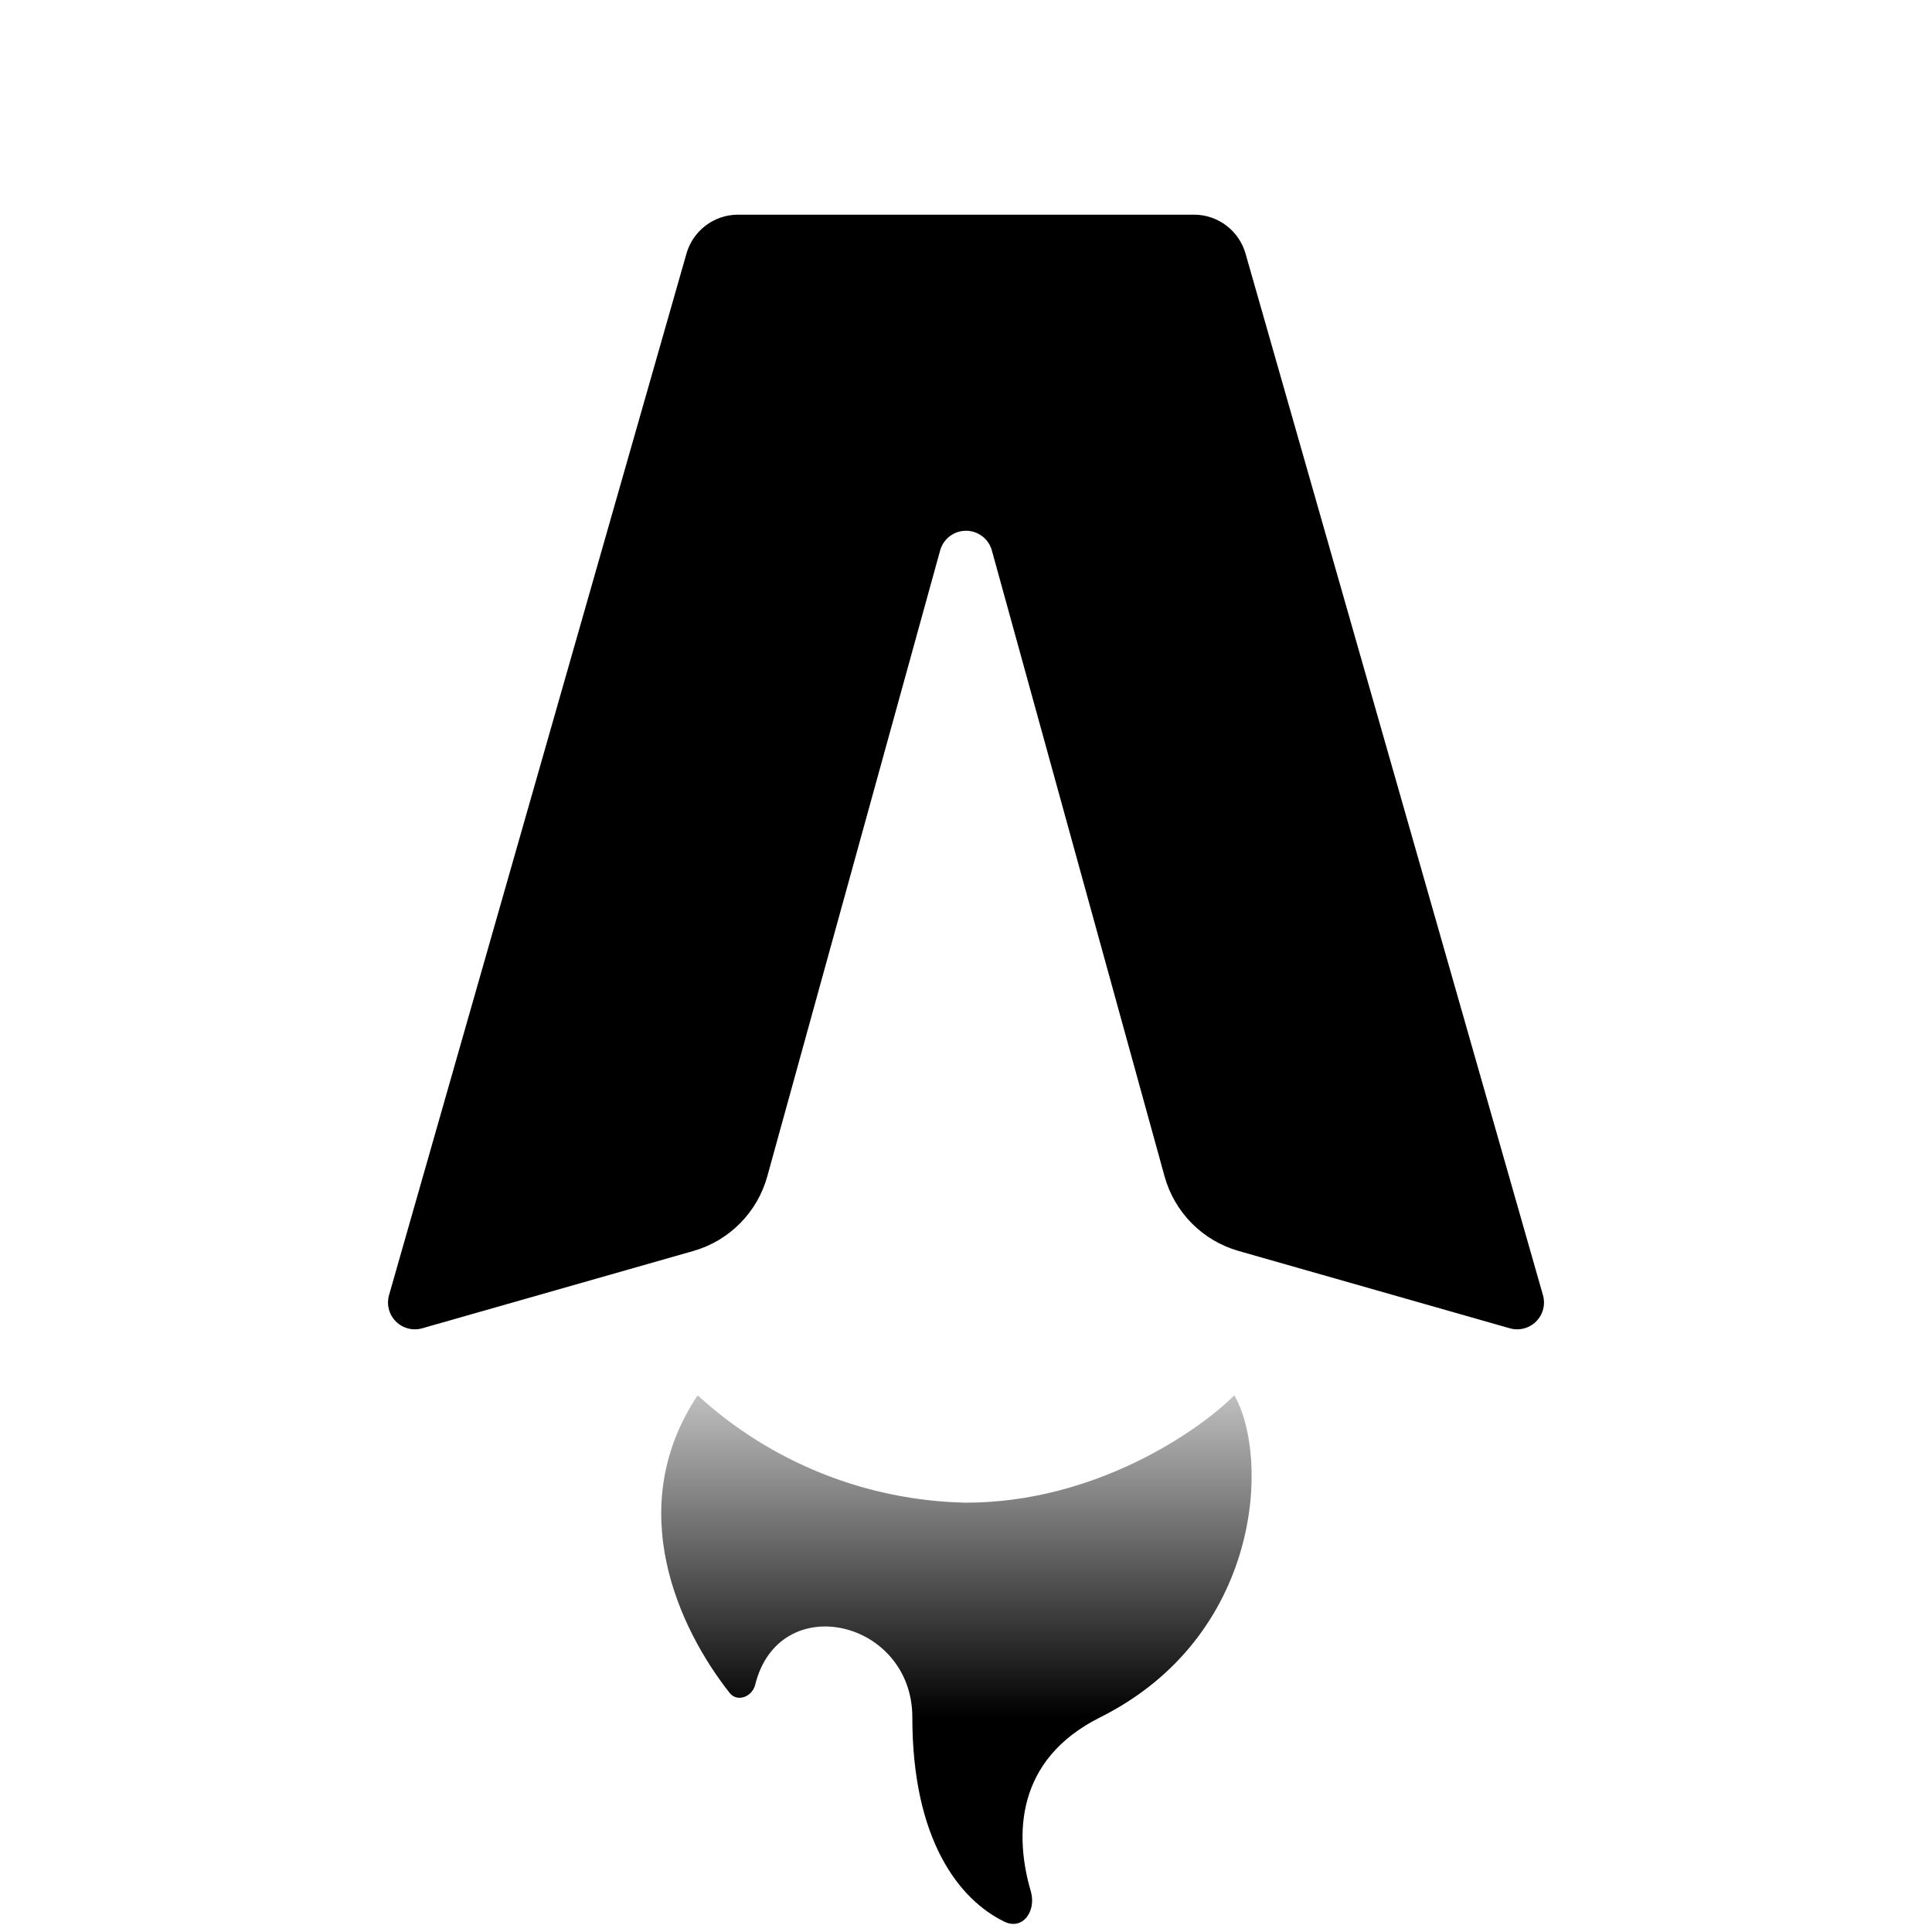
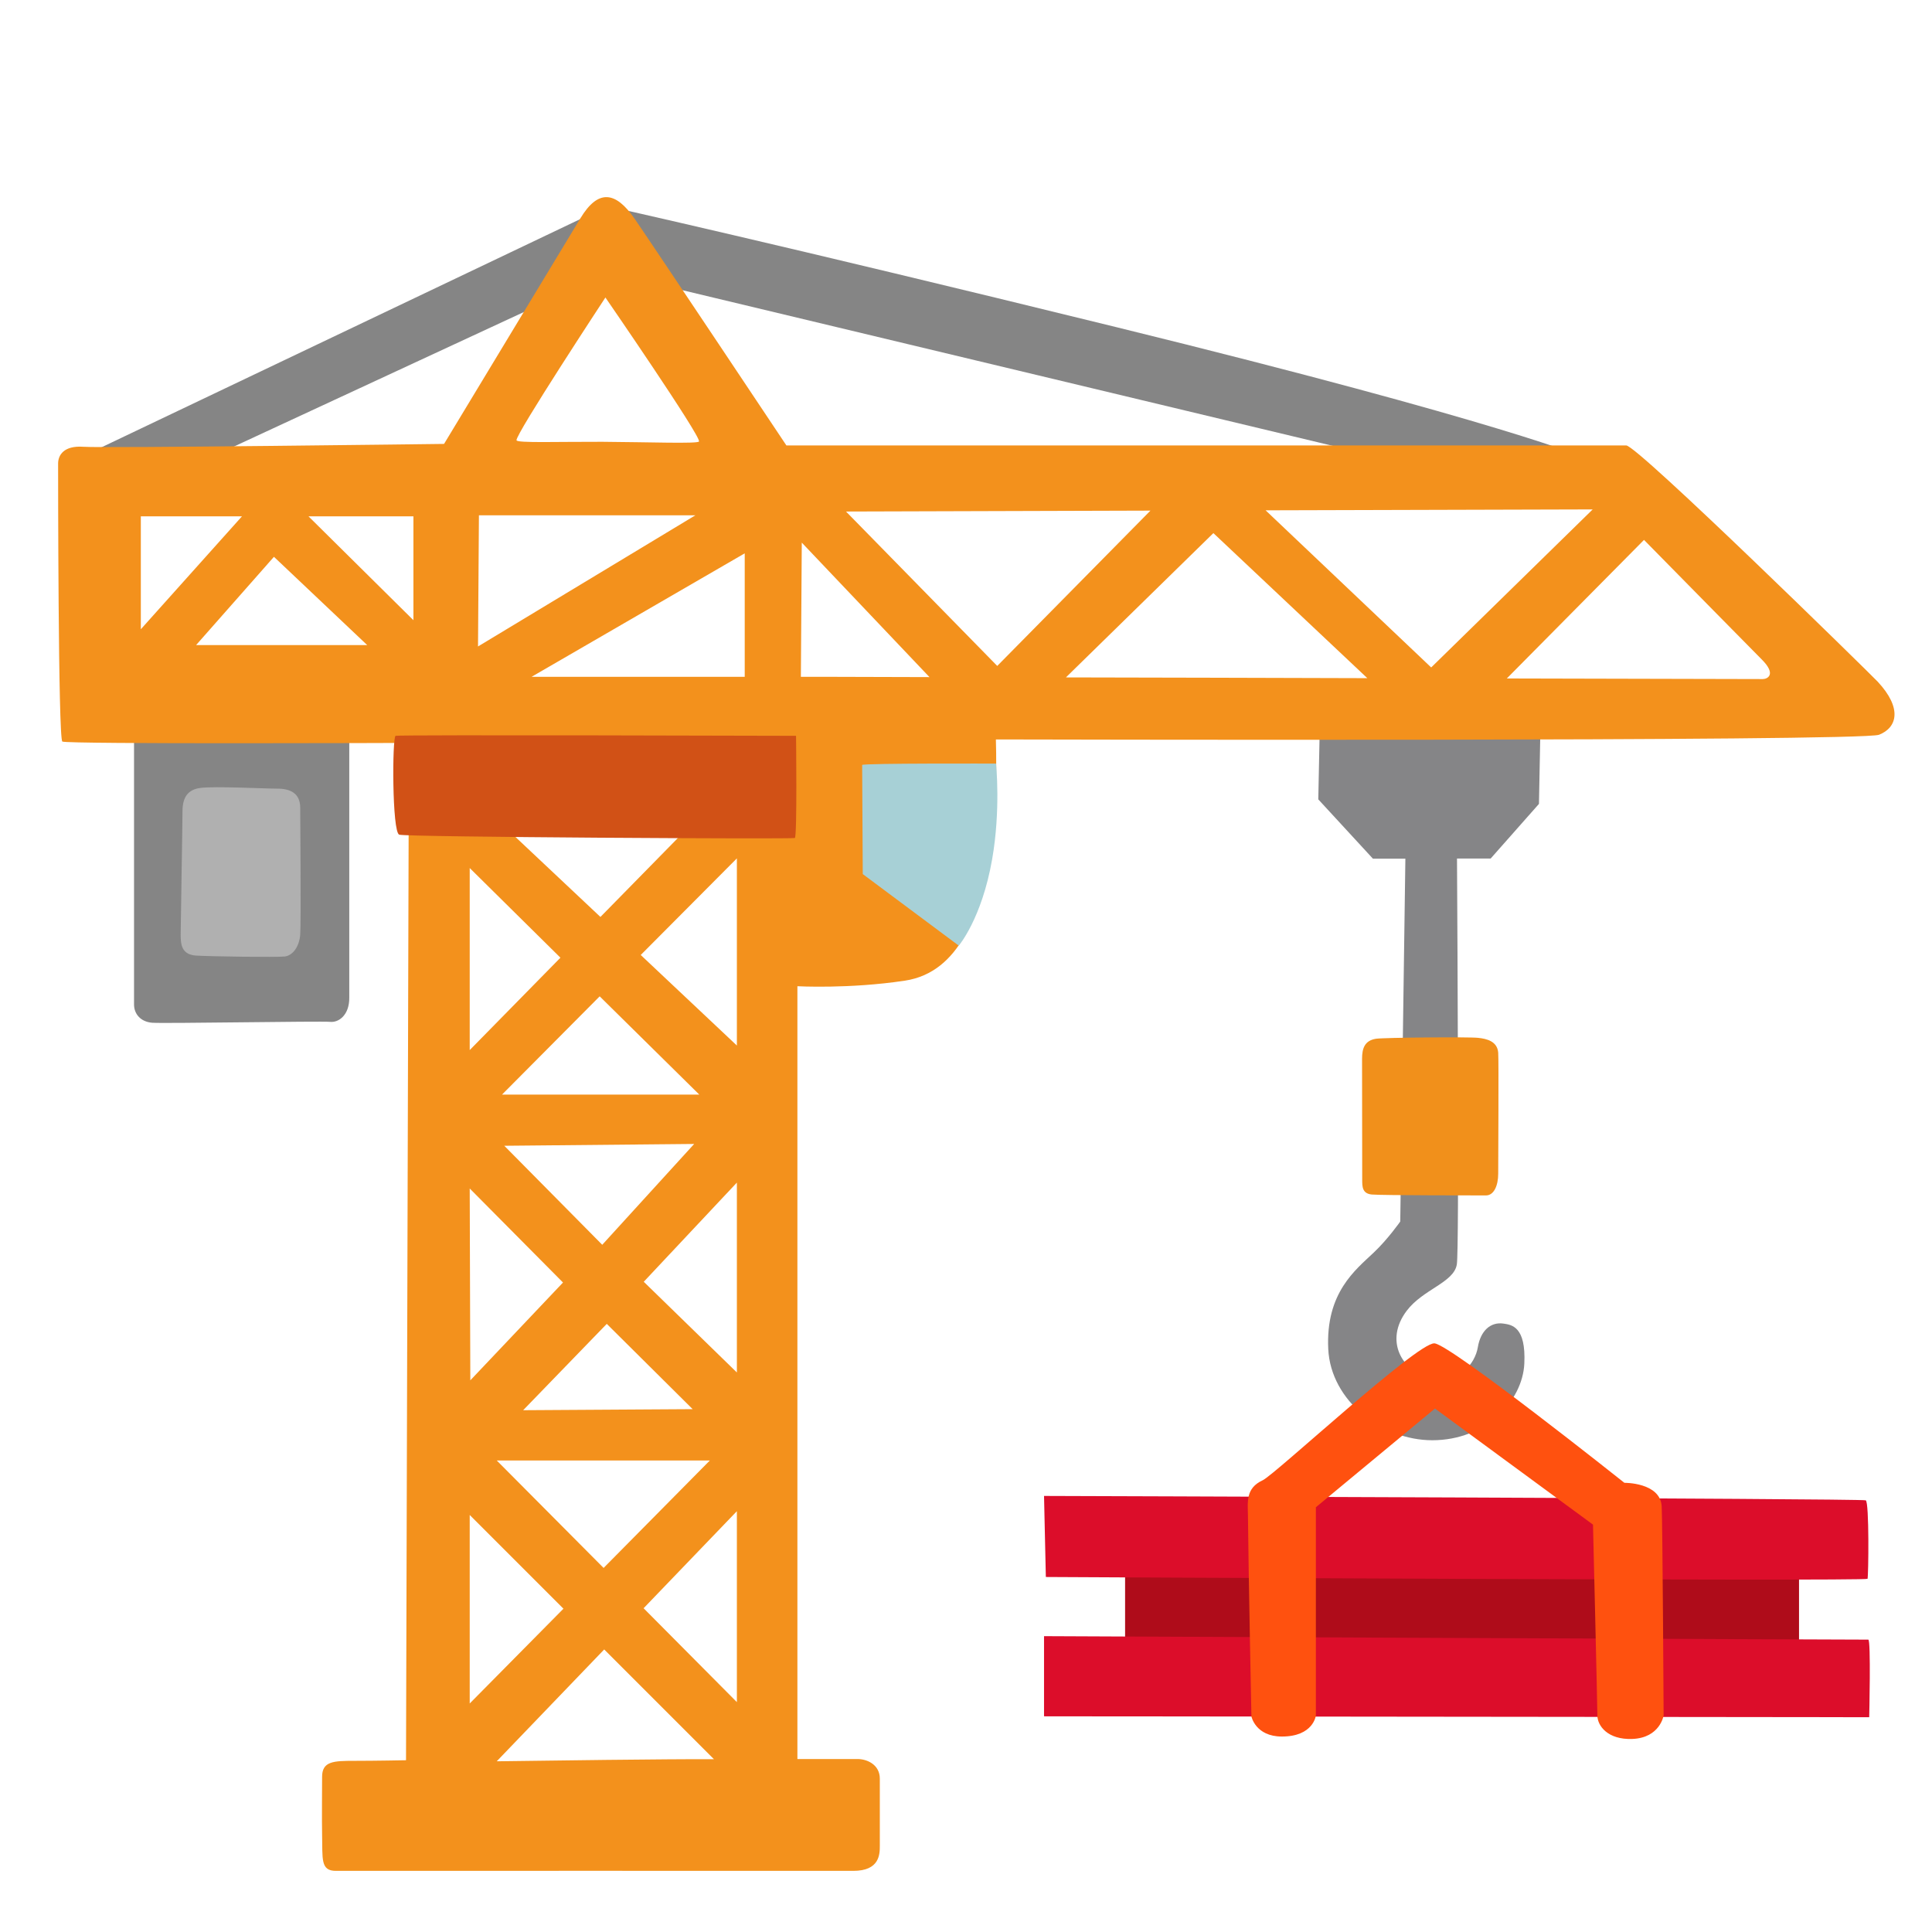
- <svg xmlns="http://www.w3.org/2000/svg" fill="none" viewBox="0 0 36 36">
-   <path fill="#000" d="M22.25 4h-8.5a1 1 0 0 0-.96.73l-5.54 19.4a.5.5 0 0 0 .62.62l5.05-1.44a2 2 0 0 0 1.38-1.4l3.22-11.66a.5.5 0 0 1 .96 0l3.22 11.67a2 2 0 0 0 1.38 1.39l5.05 1.44a.5.5 0 0 0 .62-.62l-5.54-19.4a1 1 0 0 0-.96-.73Z" />
-   <path fill="url(#gradient)" d="M18 28a7.63 7.63 0 0 1-5-2c-1.4 2.1-.35 4.35.6 5.55.14.17.41.07.47-.15.44-1.8 2.93-1.22 2.93.6 0 2.28.87 3.4 1.72 3.81.34.16.59-.2.49-.56-.31-1.05-.29-2.46 1.29-3.25 3-1.5 3.17-4.83 2.5-6-.67.67-2.6 2-5 2Z" />
-   <defs>
-     <linearGradient id="gradient" x1="16" x2="16" y1="32" y2="24" gradientUnits="userSpaceOnUse">
-       <stop stop-color="#000" />
-       <stop offset="1" stop-color="#000" stop-opacity="0" />
-     </linearGradient>
-   </defs>
-   <style>
-     @media (prefers-color-scheme:dark){:root{filter:invert(100%)}}
-   </style>
+ <svg xmlns="http://www.w3.org/2000/svg" version="1.1" id="Layer_2" x="0px" y="0px" viewBox="0 0 128 128" style="enable-background:new 0 0 128 128;" xml:space="preserve">
+   <path style="fill:#858585;" d="M6.19,29.89l34.05-16.23c0,0,11.43,2.54,33.7,8.01c25.93,6.37,31.16,8.69,31.16,8.69l-7.81,2.15  l-6.35-2.34l-50.6-12.11l-27.16,12.6l-5.96,0.88L6.19,29.89z" />
+   <path style="fill:#858585;" d="M8.88,47.88c0,0,0,18.06,0,18.67s0.42,1.15,1.21,1.21c0.79,0.06,11.18-0.12,11.78-0.06  s1.27-0.48,1.27-1.57s0-18.18,0-18.18s-3.62-2.72-4.05-2.66S8.88,47.88,8.88,47.88z" />
+   <path style="fill:#B0B0B0;" d="M13.3,52.2c-0.84,0.1-1.21,0.6-1.21,1.57s-0.12,7.49-0.12,8.15c0,0.66,0.06,1.33,1.03,1.39  c0.97,0.06,5.32,0.12,5.86,0.06c0.54-0.06,0.97-0.66,1.03-1.45c0.06-0.79,0-7.85,0-8.4c0-0.97-0.66-1.27-1.51-1.27  S14.26,52.08,13.3,52.2z" />
+   <path style="fill:#858587;" d="M101.96,53.26l0.12-6.22L87.46,47.1l-0.12,5.86l3.62,3.93h2.15c-0.08,5.81-0.34,24.04-0.34,24.04  s-0.82,1.17-1.75,2.05c-1.21,1.15-3.2,2.66-3.02,6.4c0.17,3.44,3.56,6.04,6.89,6.04c3.56,0,5.98-2.6,6.1-5.07  c0.12-2.48-0.85-2.58-1.39-2.66c-0.85-0.12-1.51,0.48-1.69,1.57s-1.27,2.48-3.14,2.05s-3.08-2.48-1.57-4.47  c1.08-1.43,3.14-1.87,3.32-3.08c0.16-1.04,0.04-21.36,0.01-26.88h2.23L101.96,53.26z" />
+   <path style="fill:#F1901B;" d="M91.16,68.82c-0.75,0.12-0.92,0.64-0.92,1.33c0,0.69,0.01,7.55,0.01,8.01s0,0.92,0.64,0.98  c0.64,0.06,7.22,0.06,7.56,0.06c0.52,0,0.81-0.64,0.81-1.44c0-0.81,0.04-7.56,0-8.02c-0.06-0.75-0.75-0.92-1.33-0.98  C97.35,68.69,91.68,68.74,91.16,68.82z" />
+   <rect x="74.54" y="103.5" style="fill:#AF0C1A;" width="44.65" height="6.93" />
+   <path style="fill:#DC0D2A;" d="M69.17,99.11l0.12,5.37c0,0,54.38,0.29,54.44,0.12c0.06-0.17,0.12-5.08-0.12-5.2  C123.38,99.28,69.17,99.11,69.17,99.11z" />
+   <path style="fill:#DC0D2A;" d="M69.17,108.4v5.31l54.67,0.06c0,0,0.12-5.14-0.06-5.14C123.61,108.64,69.17,108.4,69.17,108.4z" />
+   <path style="fill:#FF510F;" d="M83.66,98.07c-1.15,0.53-0.99,1.44-0.98,2.37c0.04,4.06,0.23,13.28,0.23,13.28s0.27,1.33,2.02,1.33  c2.09,0,2.25-1.39,2.25-1.39v-13.8l7.89-6.54l10.47,7.69c0,0,0.29,11.95,0.29,12.64c0,0.69,0.69,1.62,2.31,1.56  c1.85-0.07,2.08-1.56,2.08-1.56s-0.07-12.8-0.13-13.86c-0.1-1.58-2.47-1.55-2.47-1.55s-11.55-9.19-12.59-9.24  C93.88,88.95,84.46,97.7,83.66,98.07z" />
+   <path style="fill:#F3911C;" d="M124.4,45.16c-0.54-0.57-15.92-15.65-16.66-15.65s-55.64,0-55.64,0s-8.91-13.36-10.05-15.01  c-1.28-1.86-2.43-1.96-3.59-0.05c-0.47,0.78-9.04,14.96-9.04,14.96S6.82,29.7,5.52,29.6c-1.3-0.09-1.67,0.56-1.67,1.11  c0,0.56,0,18.24,0.28,18.42s22.96,0.09,22.96,0.09l-0.19,67.4c0,0-2.02,0.04-3.41,0.04c-1.39,0-2.16,0.02-2.15,1.08  c0,0.56-0.02,2.96,0,3.8c0.04,1.6-0.13,2.42,0.93,2.41c0.93-0.01,32.5,0,34.26,0c1.76,0,1.76-1.11,1.76-1.67c0-0.56,0-3.52,0-4.44  s-0.83-1.3-1.48-1.3c-0.65,0-3.98,0-3.98,0v-51.2c0,0,3.43,0.19,7.13-0.37c3.7-0.56,4.9-4.66,5.55-7.62  c0.65-2.96,0.47-8.36,0.47-8.36s57.3,0.15,58.51-0.31C125.69,48.21,126.05,46.93,124.4,45.16z M9.33,34.21h6.7l-6.7,7.48  C9.33,39.4,9.33,34.15,9.33,34.21z M12.99,42.74l5.16-5.85l6.18,5.85H12.99z M27.39,41.09l-6.95-6.88h6.95V41.09z M47.03,96.76  l-7.04,7.12l-7.08-7.12H47.03z M34.66,93.43l5.54-5.72l5.69,5.65L34.66,93.43z M39.78,60.75l-7.98-7.51h15.35L39.78,60.75z   M48.82,56.87v12.4l-6.37-6L48.82,56.87z M46.33,72.52H33.26l6.47-6.51L46.33,72.52z M48.82,78.35v12.58l-6.17-6.01L48.82,78.35z   M45.99,75.79l-6.09,6.68l-6.49-6.56L45.99,75.79z M49.33,44.84H35.22l14.12-8.18V44.84z M40.11,19.71c0,0,6.36,9.23,6.2,9.54  c-0.08,0.16-3.32,0.04-6.4,0.02c-2.9-0.01-5.66,0.09-5.69-0.1C34.14,28.79,40.11,19.71,40.11,19.71z M31.73,34.14h14.34l-14.4,8.69  L31.73,34.14z M31.12,57.51l6.01,5.94l-6.01,6.12V57.51z M31.12,78.74l6.18,6.23l-6.14,6.48L31.12,78.74z M31.12,100.37l6.21,6.21  l-6.21,6.28V100.37z M32.91,116.69l7.12-7.41l7.27,7.27C44.05,116.54,36.4,116.64,32.91,116.69z M48.82,112.77l-6.18-6.22l6.18-6.43  V112.77z M53.06,44.84l0.06-8.89l8.46,8.91C56.41,44.84,53.06,44.84,53.06,44.84z M66.07,44.12L56.05,33.89l20.17-0.06L66.07,44.12z   M70.62,44.88l9.77-9.56l10.2,9.61C83.87,44.91,76.79,44.89,70.62,44.88z M83.85,33.81l21.67-0.06L94.82,44.22L83.85,33.81z   M116.79,44.99c-0.1,0-7.37-0.02-16.96-0.04c2.34-2.36,7.12-7.19,9.09-9.18c2.65,2.69,7.09,7.21,7.79,7.91  C117.72,44.68,117.1,44.99,116.79,44.99z" />
+   <path style="fill:#D15116;" d="M52.74,48.75c0,0,0.08,6.69-0.08,6.77c-0.16,0.08-25.73-0.06-26.21-0.22s-0.47-6.47-0.24-6.55  S52.74,48.75,52.74,48.75z" />
+   <path style="fill:#A7D0D6;" d="M57.12,50.68l0.04,7.23l6.36,4.74c0,0,1.52-1.77,2.21-5.71c0.58-3.29,0.26-6.35,0.26-6.35  S57.22,50.56,57.12,50.68z" />
</svg>
